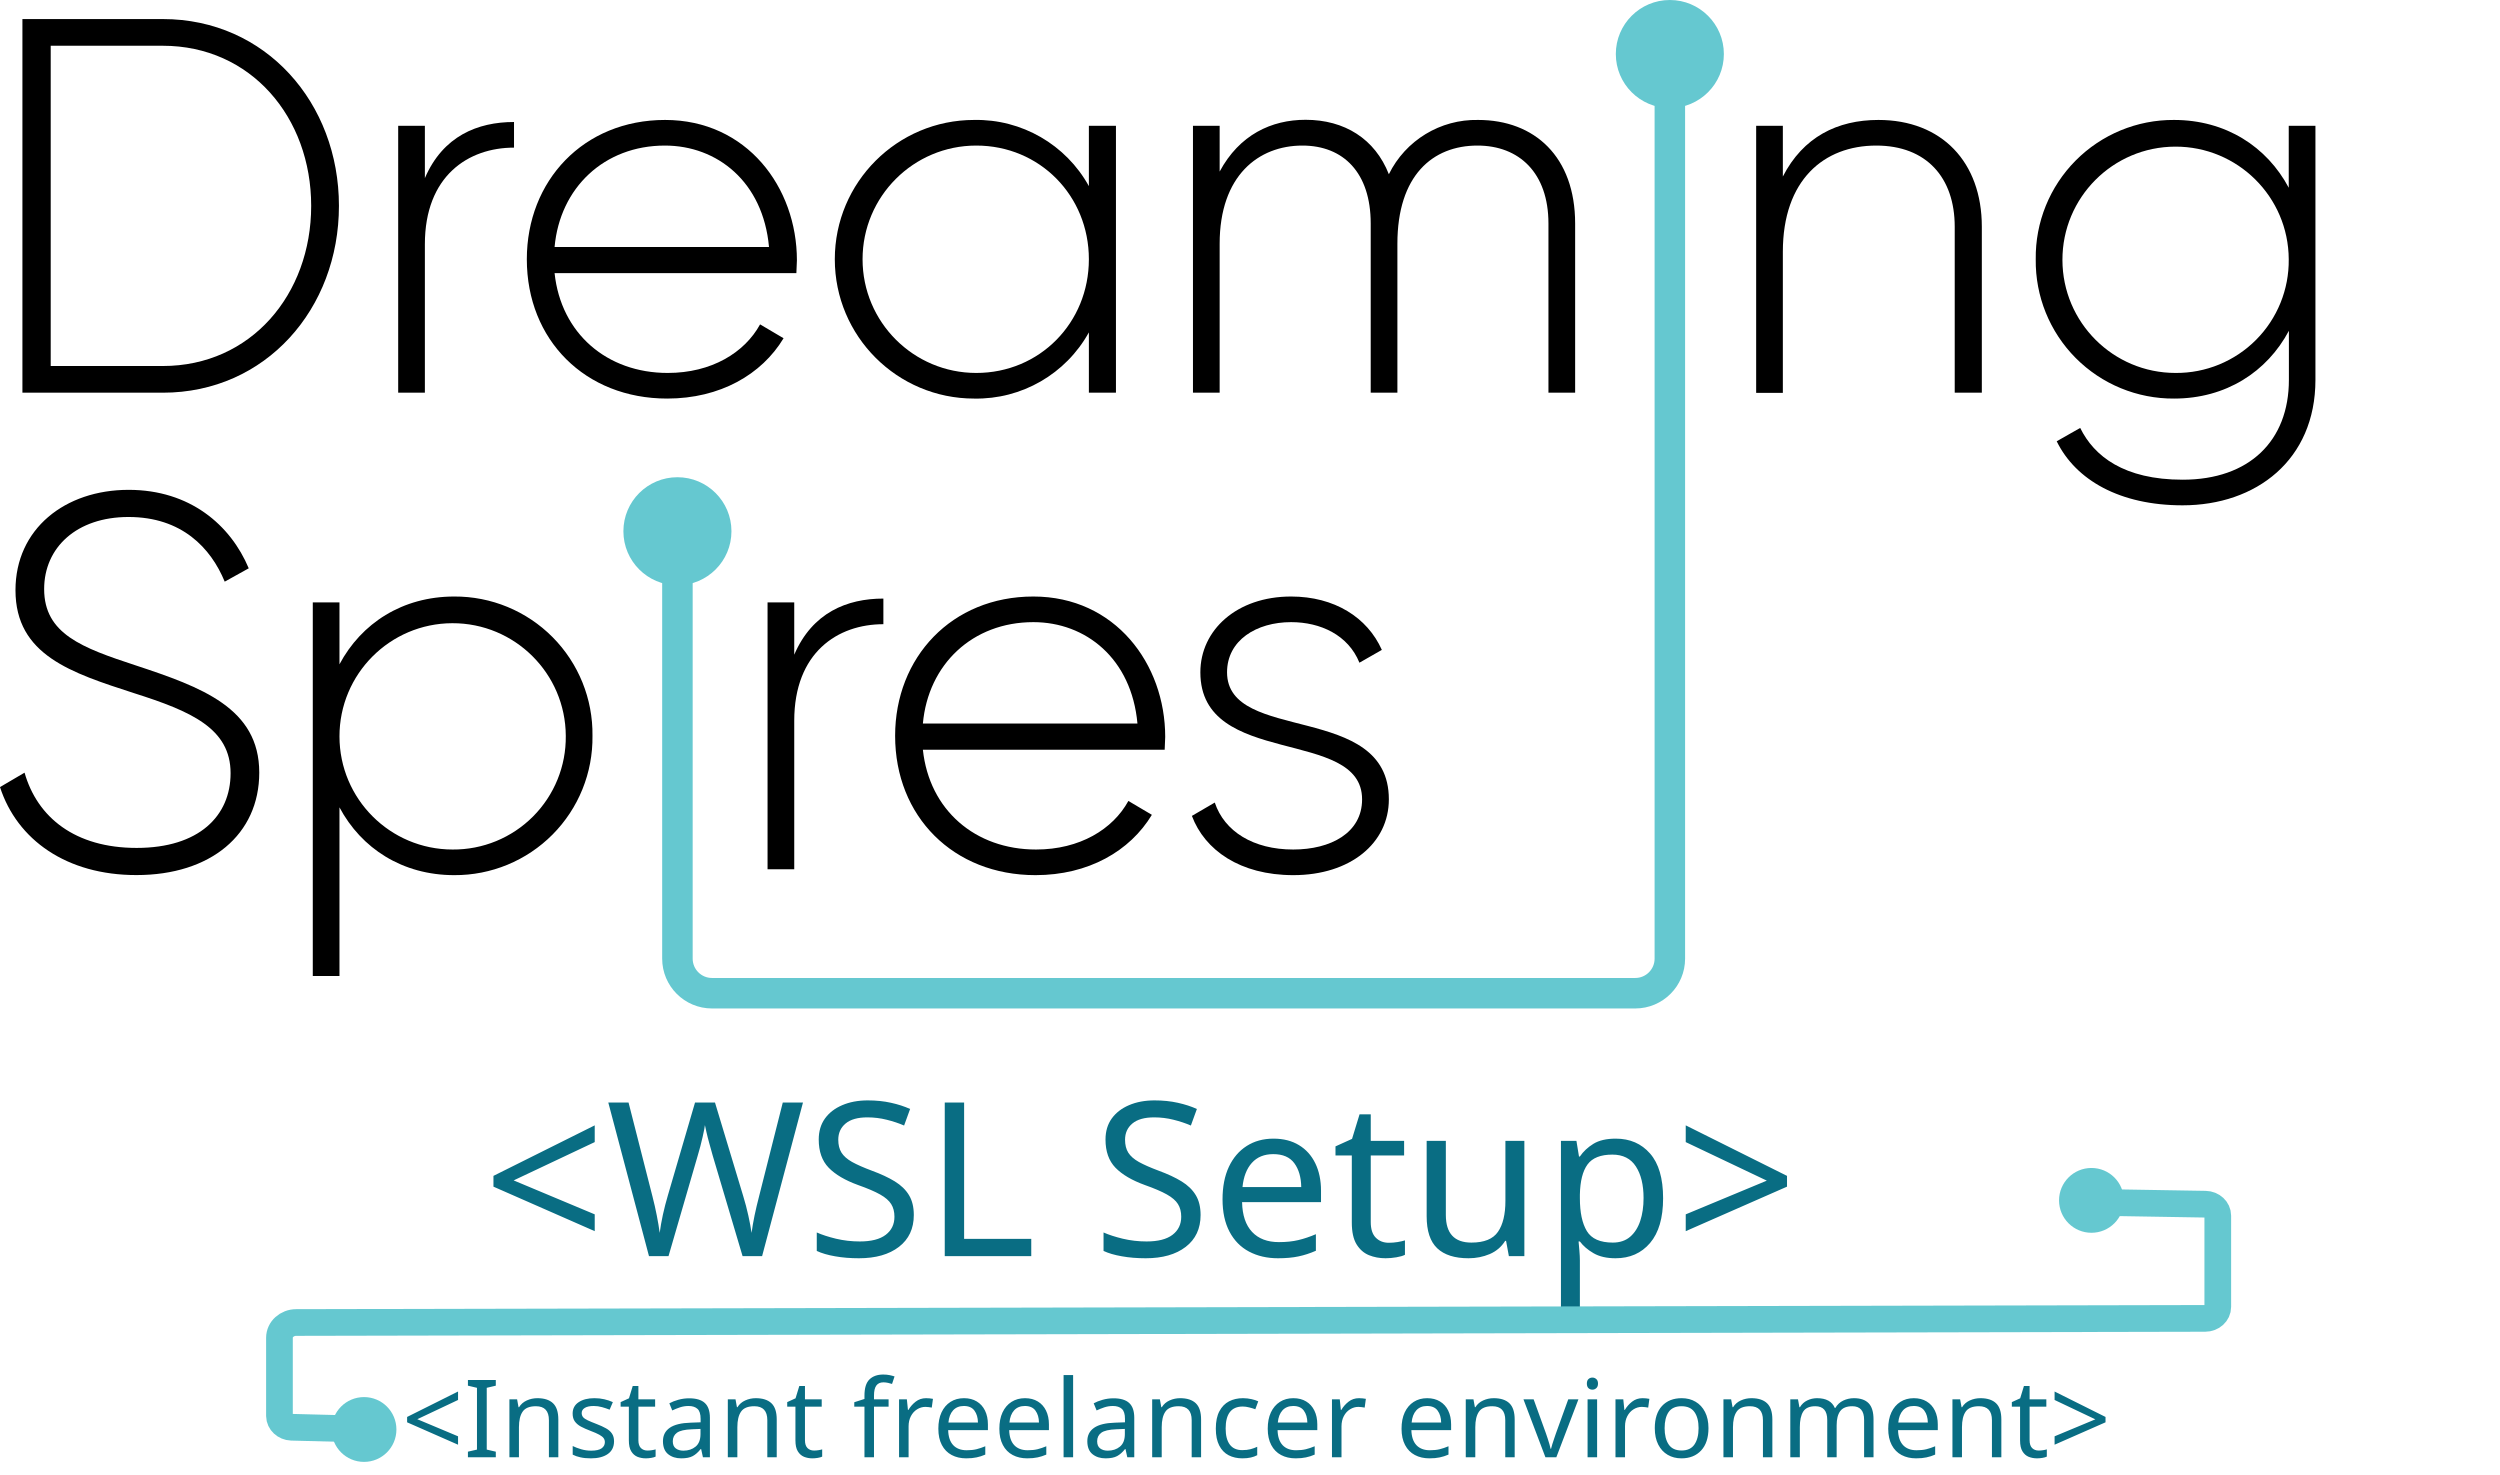
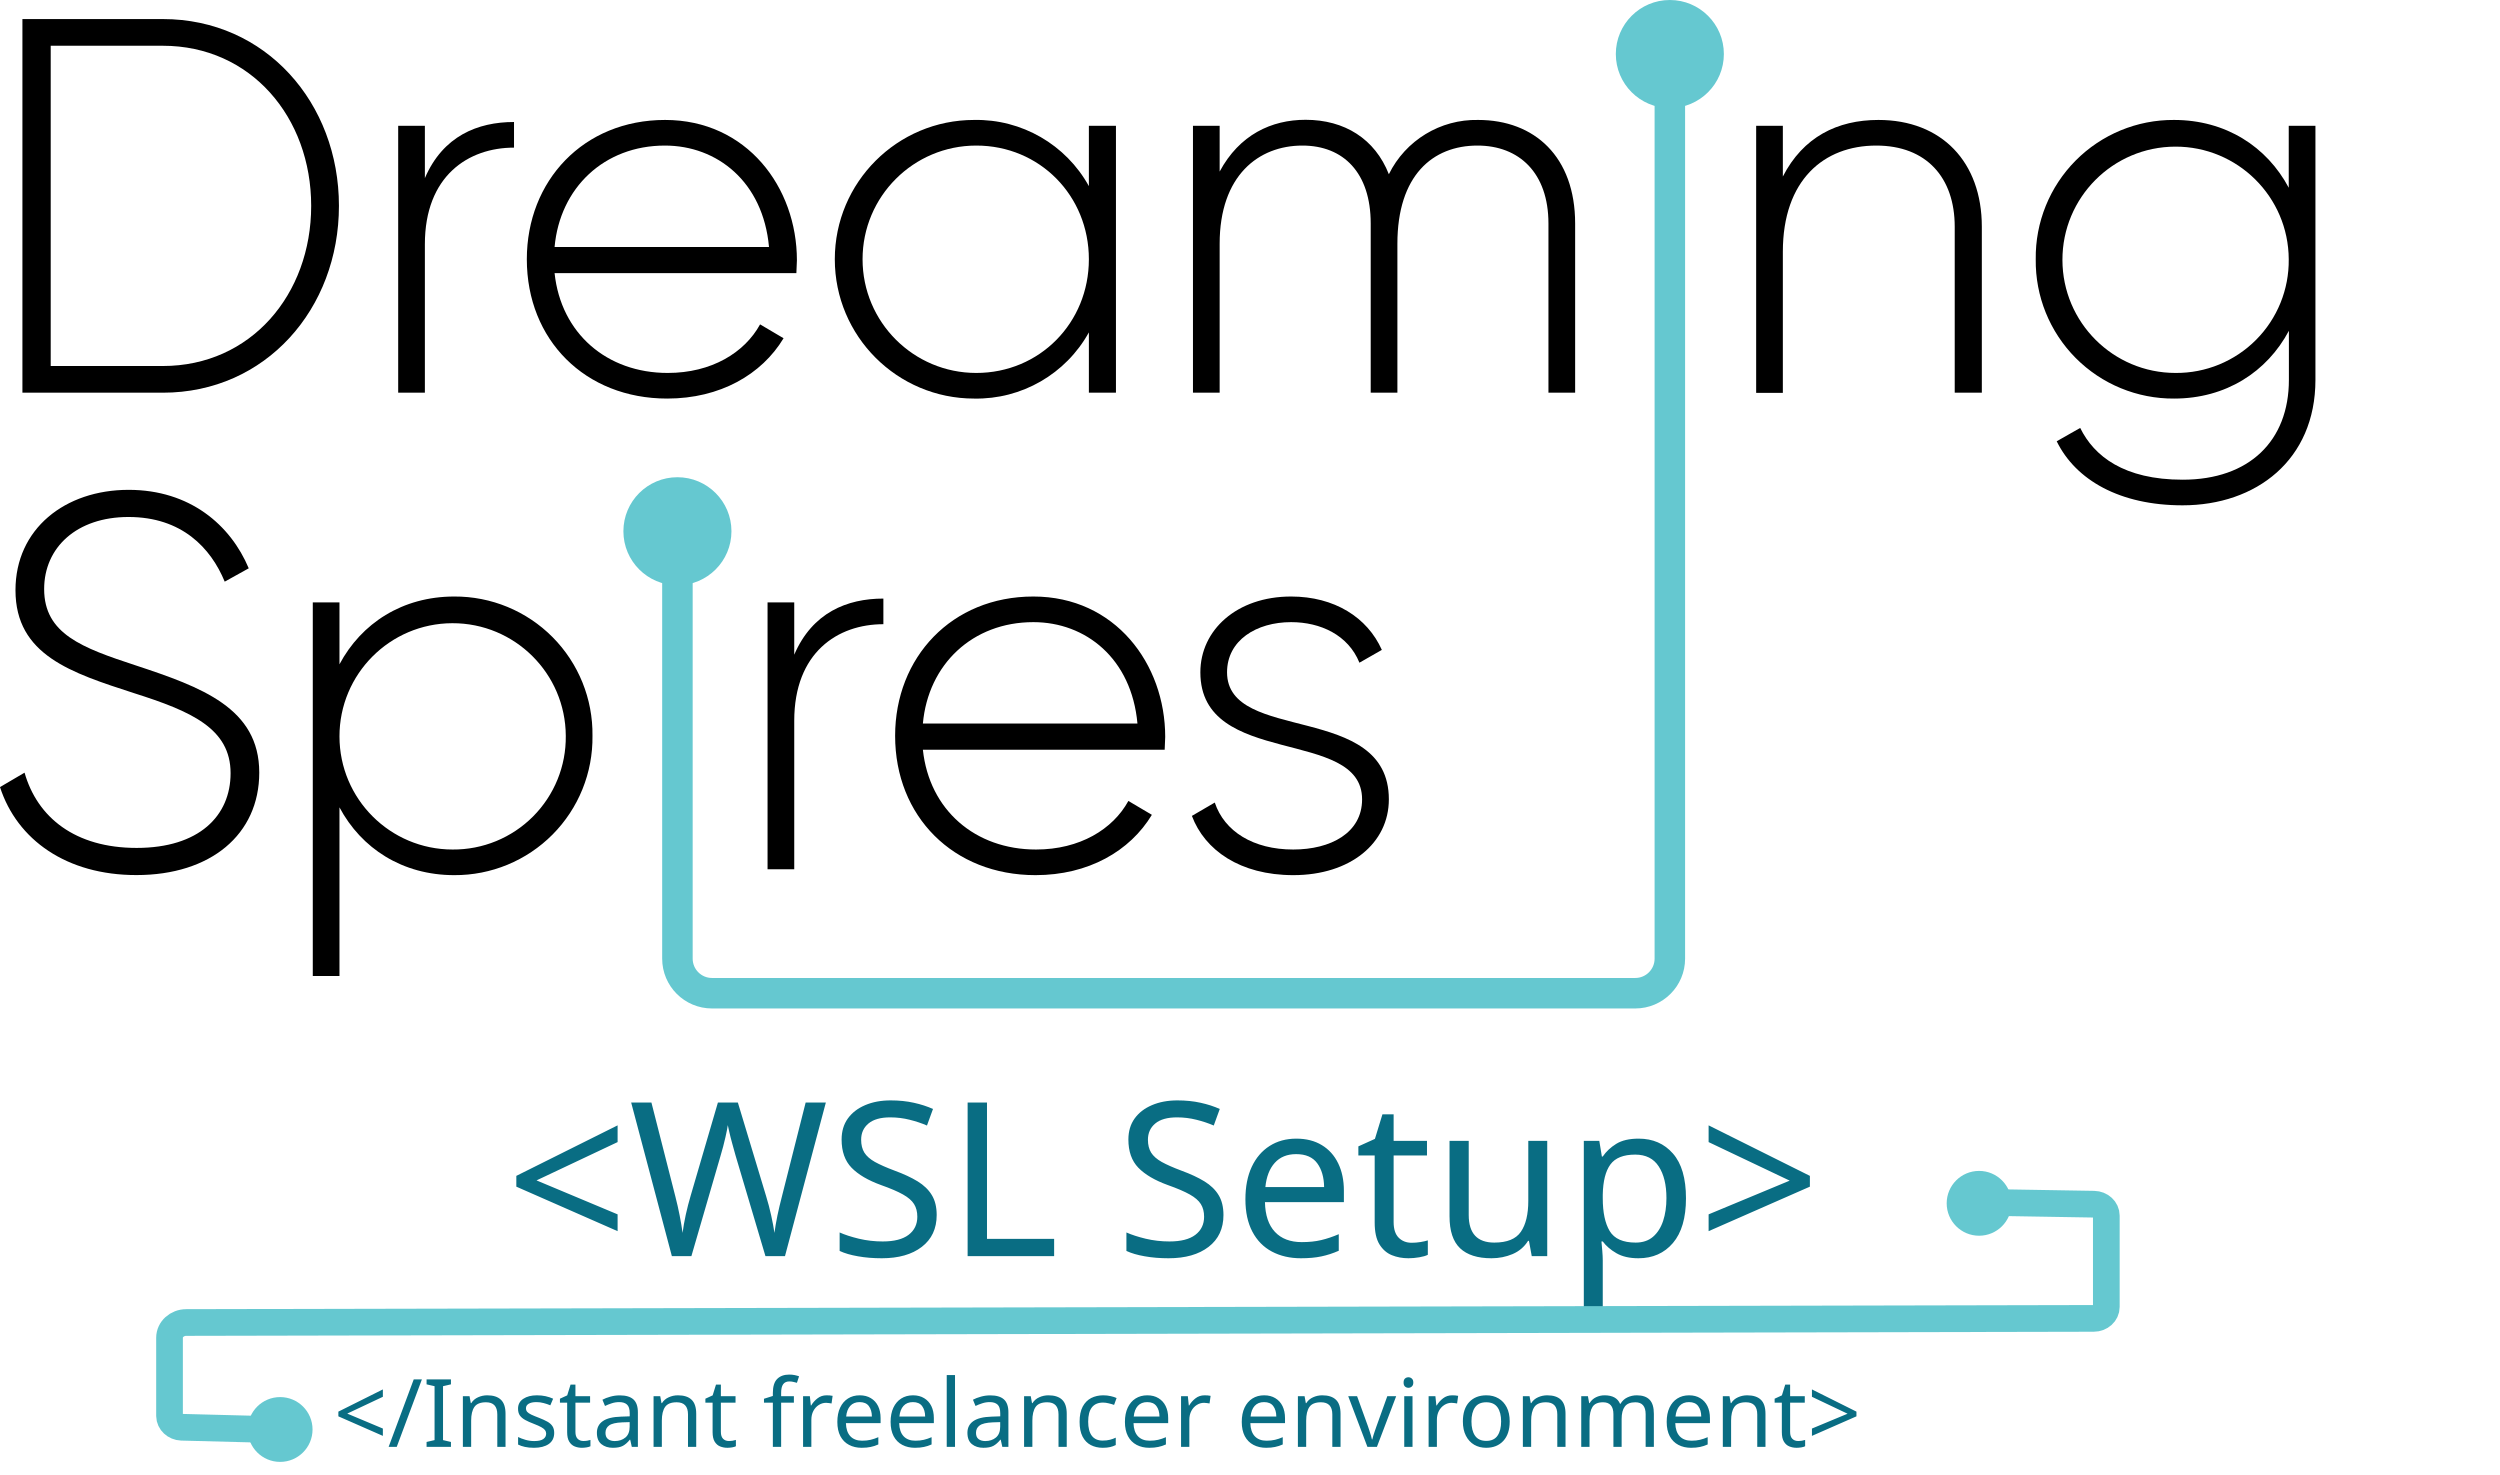
<svg xmlns="http://www.w3.org/2000/svg" id="Layer_1" data-name="Layer 1" viewBox="0 0 655.72 386.73" version="1.1">
  <defs id="defs167">
    <style id="style165">.cls-1{isolation:isolate;}.cls-2,.cls-5{fill:none;stroke:#65c8d0;stroke-miterlimit:10;}.cls-2{stroke-width:8px;}.cls-3{fill:#65c8d0;}.cls-4{fill:#00687f;}.cls-5{stroke-width:7px;}</style>
  </defs>
  <g class="cls-1" id="g211">
    <g class="cls-1" id="g173">
      <path d="M95.2,70C95.2,97,76,119,49,119H12.18V21H49C76,21,95.2,43,95.2,70Zm-7.28,0C87.92,46.76,72.1,28,49,28H19.6v84H49C72.1,112,87.92,93.24,87.92,70Z" transform="translate(-6.3 -16)" id="path171" />
    </g>
    <g class="cls-1" id="g177">
      <path d="M141.12,48v6.72c-12,0-23.38,7.42-23.38,25.34V119h-7V49h7V62.72C122.5,51.66,131.6,48,141.12,48Z" transform="translate(-6.3 -16)" id="path175" />
    </g>
    <g class="cls-1" id="g185">
      <path d="M215.32,84.28c0,1.12-.14,2.24-.14,3.36H151.76c1.68,15.82,13.72,26.18,29.68,26.18,11.48,0,20.16-5.32,24.22-12.74l6.16,3.64c-5.74,9.52-16.66,15.82-30.52,15.82-21.56,0-36.82-15.4-36.82-36.54,0-20.58,14.84-36.54,36.26-36.54S215.32,65.1,215.32,84.28Zm-63.56-3.5H208c-1.54-17.08-13.58-26.6-27.3-26.6C164.78,54.18,153.16,65.24,151.76,80.78Z" transform="translate(-6.3 -16)" id="path179" />
      <path d="M299,49v70H291.9V103.18a33.66,33.66,0,0,1-30.1,17.36,36.54,36.54,0,0,1,0-73.08,33.66,33.66,0,0,1,30.1,17.36V49ZM291.9,84c0-16.66-12.88-29.82-29.54-29.82a29.82,29.82,0,0,0,0,59.64C279,113.82,291.9,100.66,291.9,84Z" transform="translate(-6.3 -16)" id="path181" />
      <path d="M419.44,74.62V119h-7V74.62c0-13.3-7.7-20.44-18.62-20.44-11.76,0-21,7.84-21,25.76V119h-7V74.62c0-13.3-7.14-20.44-17.92-20.44-11.48,0-21.7,7.84-21.7,25.76V119h-7V49h7V61c5.18-9.66,13.58-13.58,22.54-13.58,10.22,0,18.2,5,21.84,14.28A25.51,25.51,0,0,1,394,47.46C408.8,47.46,419.44,57.12,419.44,74.62Z" transform="translate(-6.3 -16)" id="path183" />
    </g>
    <g class="cls-1" id="g191">
      <path d="M526.11,75.46V119H519V75.46c0-12.88-7.42-21.28-20.58-21.28-13.72,0-24.5,9-24.5,27.86v37h-7V49h7V62.3c5.32-10.36,14.28-14.84,25.06-14.84C515.61,47.46,526.11,58.52,526.11,75.46Z" transform="translate(-6.3 -16)" id="path187" />
      <path d="M613.61,49v66.64c0,21-15.54,32.9-34.86,32.9-16.38,0-28-6.58-33-16.8l6.16-3.5c3.64,7.42,11.48,13.58,26.88,13.58,17.5,0,27.86-10.22,27.86-26.18V102.76c-5.74,10.78-16.52,17.78-30.1,17.78A36.06,36.06,0,0,1,540.25,84a36.06,36.06,0,0,1,36.26-36.54c13.58,0,24.36,7,30.1,17.78V49Zm-7,35a29.68,29.68,0,1,0-29.68,29.82A29.46,29.46,0,0,0,606.61,84Z" transform="translate(-6.3 -16)" id="path189" />
    </g>
    <g class="cls-1" id="g197">
      <path d="M6.3,222.44l6.44-3.78C16.1,230.42,26,238.4,42.14,238.4c16.38,0,24.64-8.4,24.64-19.6,0-11.76-10.36-16.24-25.34-21-16.38-5.32-31.08-9.94-31.08-27,0-16.1,13-26.32,29.68-26.32,16.1,0,26.74,9.24,31.5,20.58l-6.3,3.5C61.6,159.72,54,151.6,40,151.6c-13.58,0-22.12,8-22.12,18.9,0,11.76,9.94,15.4,23.94,20,17.36,5.74,32.48,11.2,32.48,28.14,0,16.24-12.74,26.88-32.2,26.88C23.8,245.54,10.78,236.3,6.3,222.44Z" transform="translate(-6.3 -16)" id="path193" />
      <path d="M161.7,209a36.06,36.06,0,0,1-36.26,36.54c-13.58,0-24.36-7-30.1-17.78V272h-7V174h7v16.24c5.74-10.78,16.52-17.78,30.1-17.78A36.06,36.06,0,0,1,161.7,209Zm-7,0A29.68,29.68,0,1,0,125,238.82,29.46,29.46,0,0,0,154.7,209Z" transform="translate(-6.3 -16)" id="path195" />
    </g>
    <g class="cls-1" id="g201">
      <path d="M238,173v6.72c-12,0-23.38,7.42-23.38,25.34V244h-7V174h7v13.72C219.38,176.66,228.48,173,238,173Z" transform="translate(-6.3 -16)" id="path199" />
    </g>
    <g class="cls-1" id="g205">
      <path d="M311.92,209.28c0,1.12-.14,2.24-.14,3.36H248.36c1.68,15.82,13.72,26.18,29.68,26.18,11.48,0,20.16-5.32,24.22-12.74l6.16,3.64c-5.74,9.52-16.66,15.82-30.52,15.82-21.56,0-36.82-15.4-36.82-36.54,0-20.58,14.84-36.54,36.26-36.54S311.92,190.1,311.92,209.28Zm-63.56-3.5h56.28c-1.54-17.08-13.58-26.6-27.3-26.6C261.38,179.18,249.76,190.24,248.36,205.78Z" transform="translate(-6.3 -16)" id="path203" />
    </g>
    <g class="cls-1" id="g209">
      <path d="M370.58,225.66c0,11.48-10.08,19.88-25.06,19.88-14,0-23.24-6.58-26.6-15.54l6-3.5c2.52,7.56,10.08,12.32,20.58,12.32,9.8,0,18.06-4.34,18.06-13.16,0-19-42.42-8.12-42.42-33.32,0-11.06,9.52-19.88,23.8-19.88,11.34,0,20,5.46,23.8,14l-5.88,3.36c-2.94-7.28-10.22-10.64-17.92-10.64-9.1,0-16.8,4.76-16.8,13.16C328.16,211.1,370.58,200,370.58,225.66Z" transform="translate(-6.3 -16)" id="path207" />
    </g>
  </g>
  <path class="cls-2" d="M444.28,30.17V267.44a9.07,9.07,0,0,1-9.07,9.07H193.05a9.07,9.07,0,0,1-9.07-9.07h0V150.64" transform="translate(-6.3 -16)" id="path213" />
  <circle class="cls-3" cx="177.68" cy="139.34" r="14.17" id="circle215" />
  <circle class="cls-3" cx="437.98" cy="14.17" r="14.17" id="circle217" />
-   <g class="cls-1" id="g307" transform="translate(15.66543,11.22794)">
+   <g class="cls-1" id="g307" transform="translate(21.66543,11.22794)">
    <g class="cls-1" id="g271" transform="translate(55.2573,-5.52573)">
      <text xml:space="preserve" style="font-style:normal;font-weight:normal;font-size:56.428px;line-height:1.25;font-family:sans-serif;fill:#00687f;fill-opacity:0.961;stroke:none;stroke-width:1.411" x="55.676" y="323.764" id="text322">
-         <tspan id="tspan320" x="55.676" y="323.764" style="stroke-width:1.411">&lt;WSL Setup&gt;</tspan>
+         <tspan id="tspan320" x="55.676" y="323.764" style="font-style:normal;font-variant:normal;font-weight:normal;font-stretch:normal;font-family:Hack;-inkscape-font-specification:Hack;stroke-width:1.411">&lt;WSL Setup&gt;</tspan>
      </text>
    </g>
  </g>
-   <path class="cls-5" d="m 555.301,315.458 23.162,0.39 a 3.299,3 0 0 1 3.233,3 v 23.95 a 3.299,3 0 0 1 -3.299,3 l -500.701,1.08 a 4.399,4 0 0 0 -4.399,4 v 20.53 a 3.299,3 0 0 0 3.145,2.94 l 23.25,0.6" id="path309" />
-   <circle class="cls-3" cx="548.562" cy="314.844" r="8.5" id="circle311" />
-   <circle class="cls-3" cx="95.476" cy="374.938" r="8.5" id="circle313" />
-   <text xml:space="preserve" style="font-style:normal;font-weight:normal;font-size:28.373px;line-height:1.25;font-family:sans-serif;fill:#00687f;fill-opacity:0.961;stroke:none;stroke-width:0.709" x="105.361" y="382.226" id="text326">
-     <tspan id="tspan324" x="105.361" y="382.226" style="stroke-width:0.709">&lt;Instant freelancer environment&gt;</tspan>
+   <path class="cls-5" d="m 526.089,315.458 23.143,0.39 a 3.297,3 0 0 1 3.231,3 v 23.95 a 3.297,3 0 0 1 -3.297,3 l -500.306,1.08 a 4.396,4 0 0 0 -4.396,4 v 20.53 a 3.297,3 0 0 0 3.143,2.94 l 23.231,0.6" id="path309" />
+   <circle class="cls-3" cx="519.091" cy="315.616" r="8.5" id="circle311" />
+   <circle class="cls-3" cx="73.476" cy="374.938" r="8.5" id="circle313" />
+   <text xml:space="preserve" style="font-style:normal;font-weight:normal;font-size:24.772px;line-height:1.25;font-family:sans-serif;fill:#00687f;fill-opacity:0.961;stroke:none;stroke-width:0.619" x="87.516" y="379.491" id="text326">
+     <tspan id="tspan324" x="87.516" y="379.491" style="font-style:normal;font-variant:normal;font-weight:normal;font-stretch:normal;font-family:hack;-inkscape-font-specification:hack;stroke-width:0.619">&lt;/Instant freelancer environment&gt;</tspan>
  </text>
</svg>
